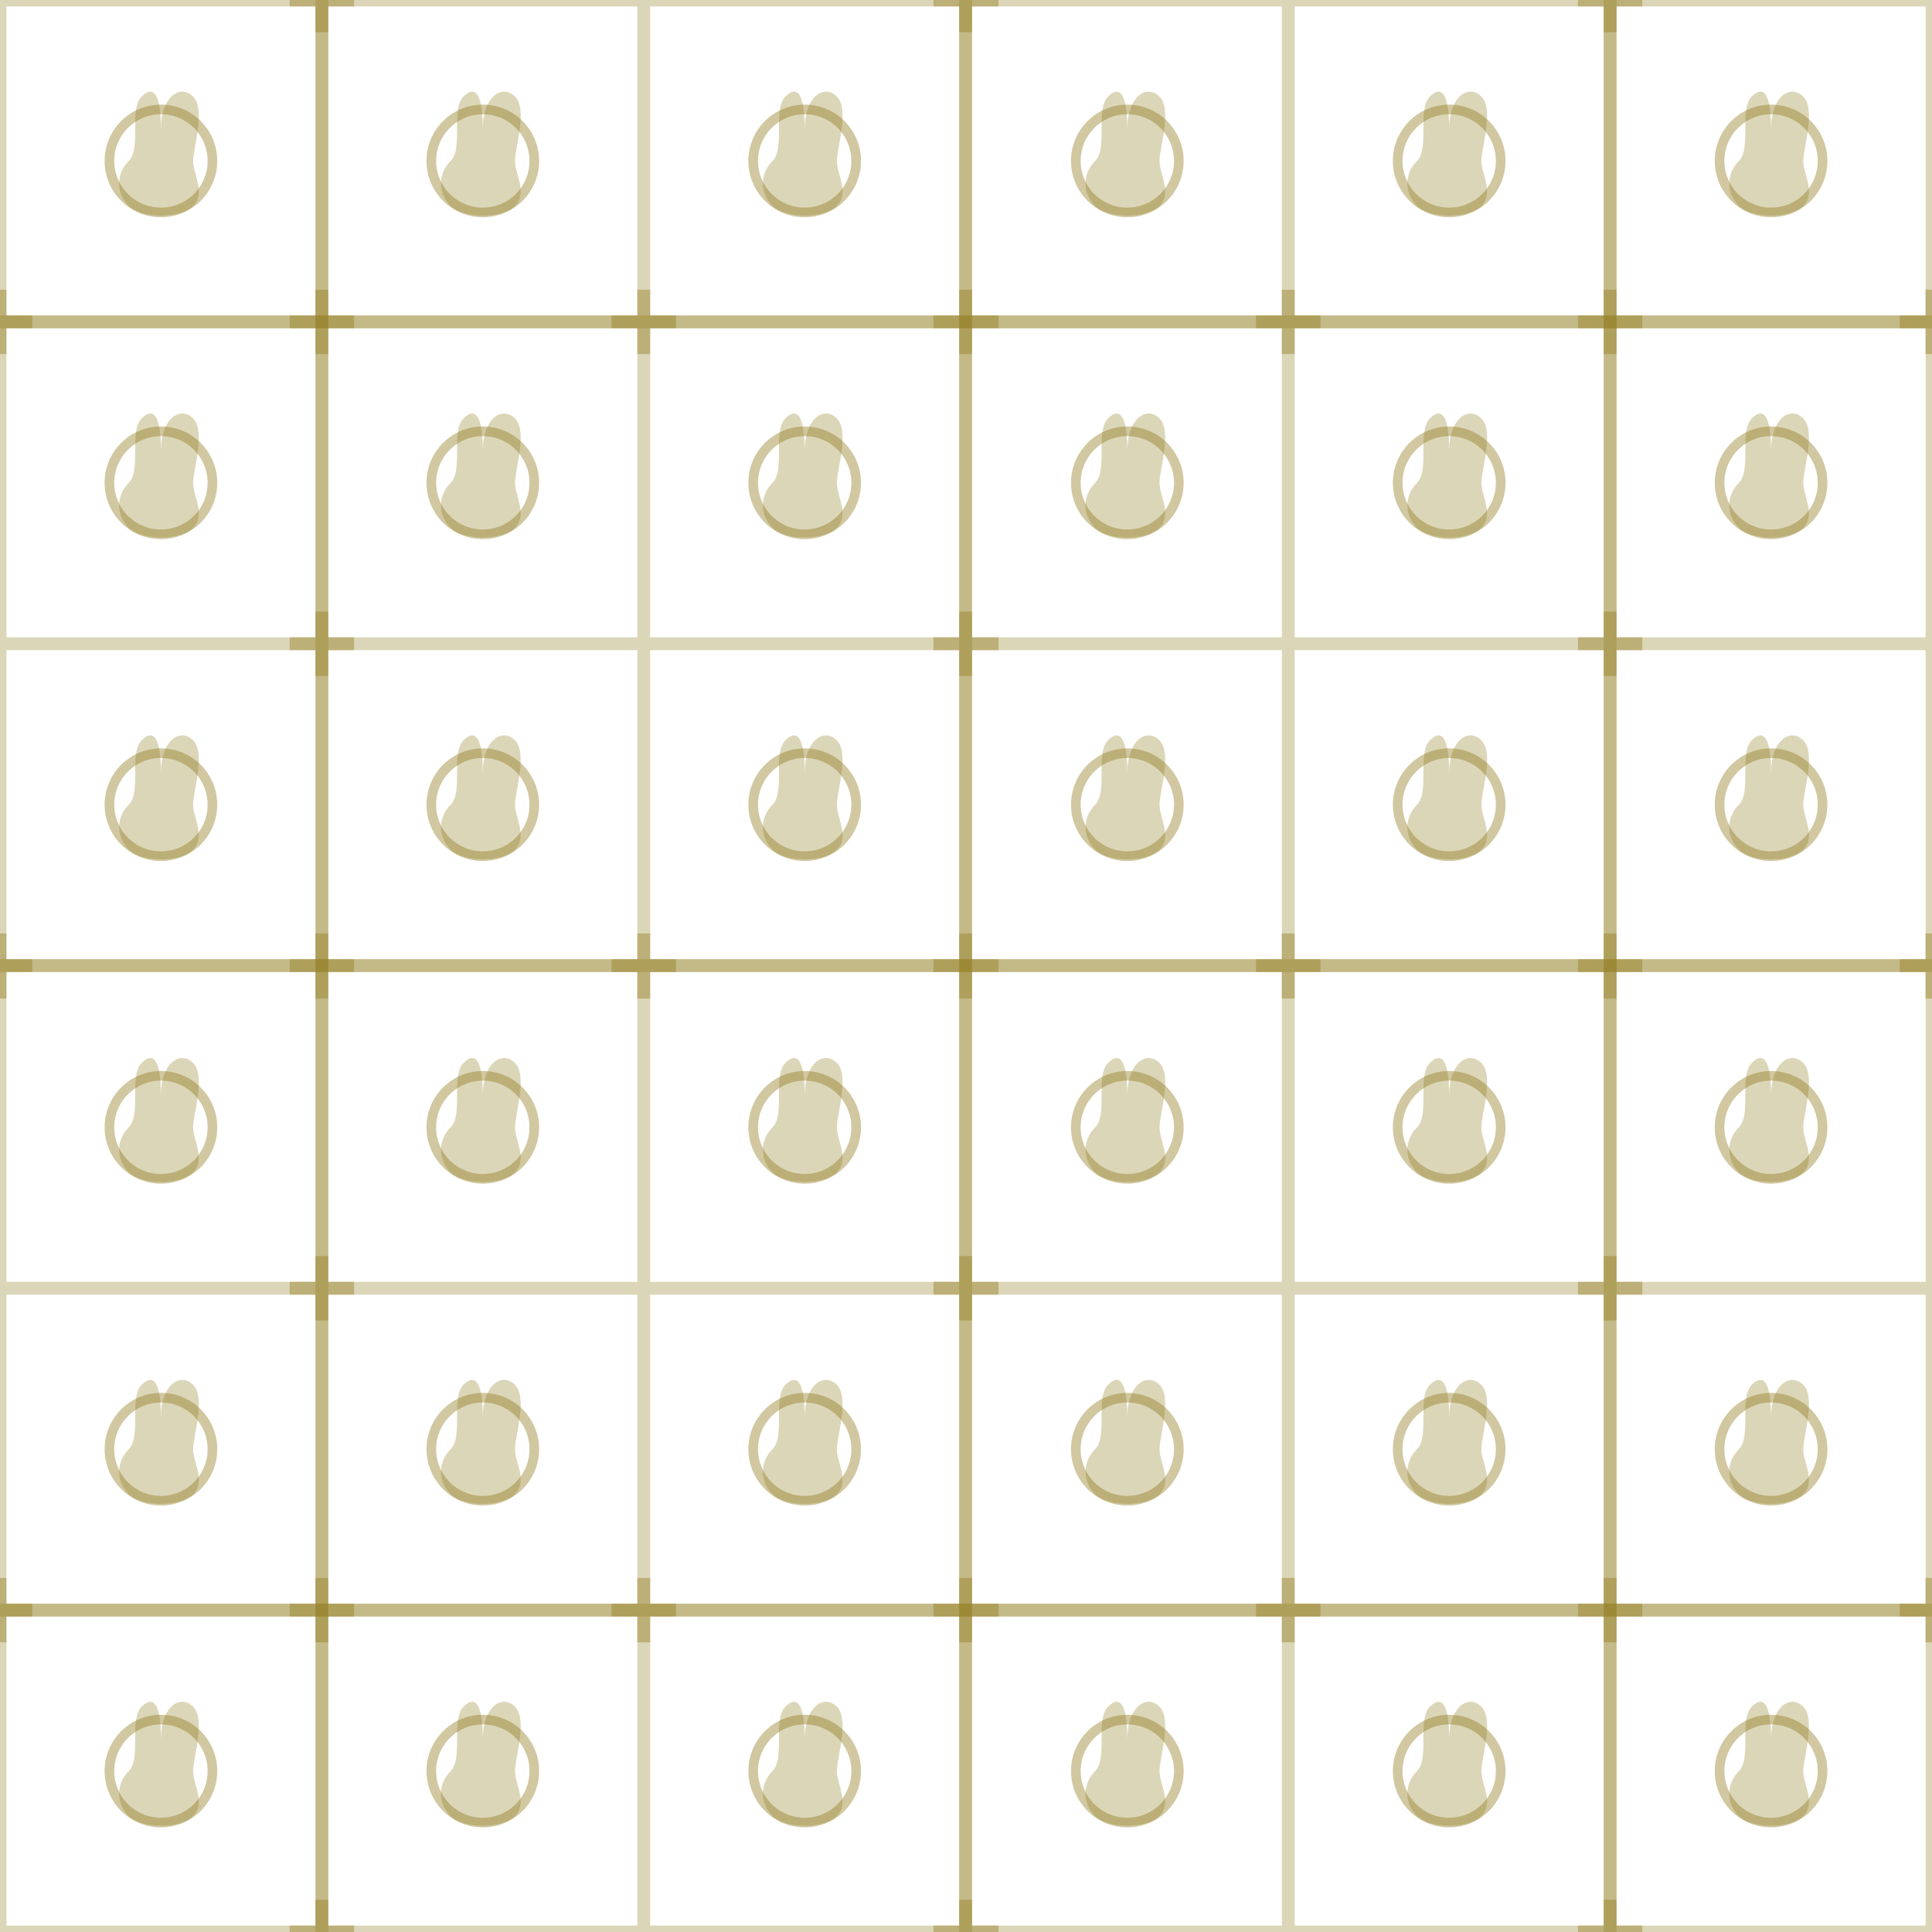
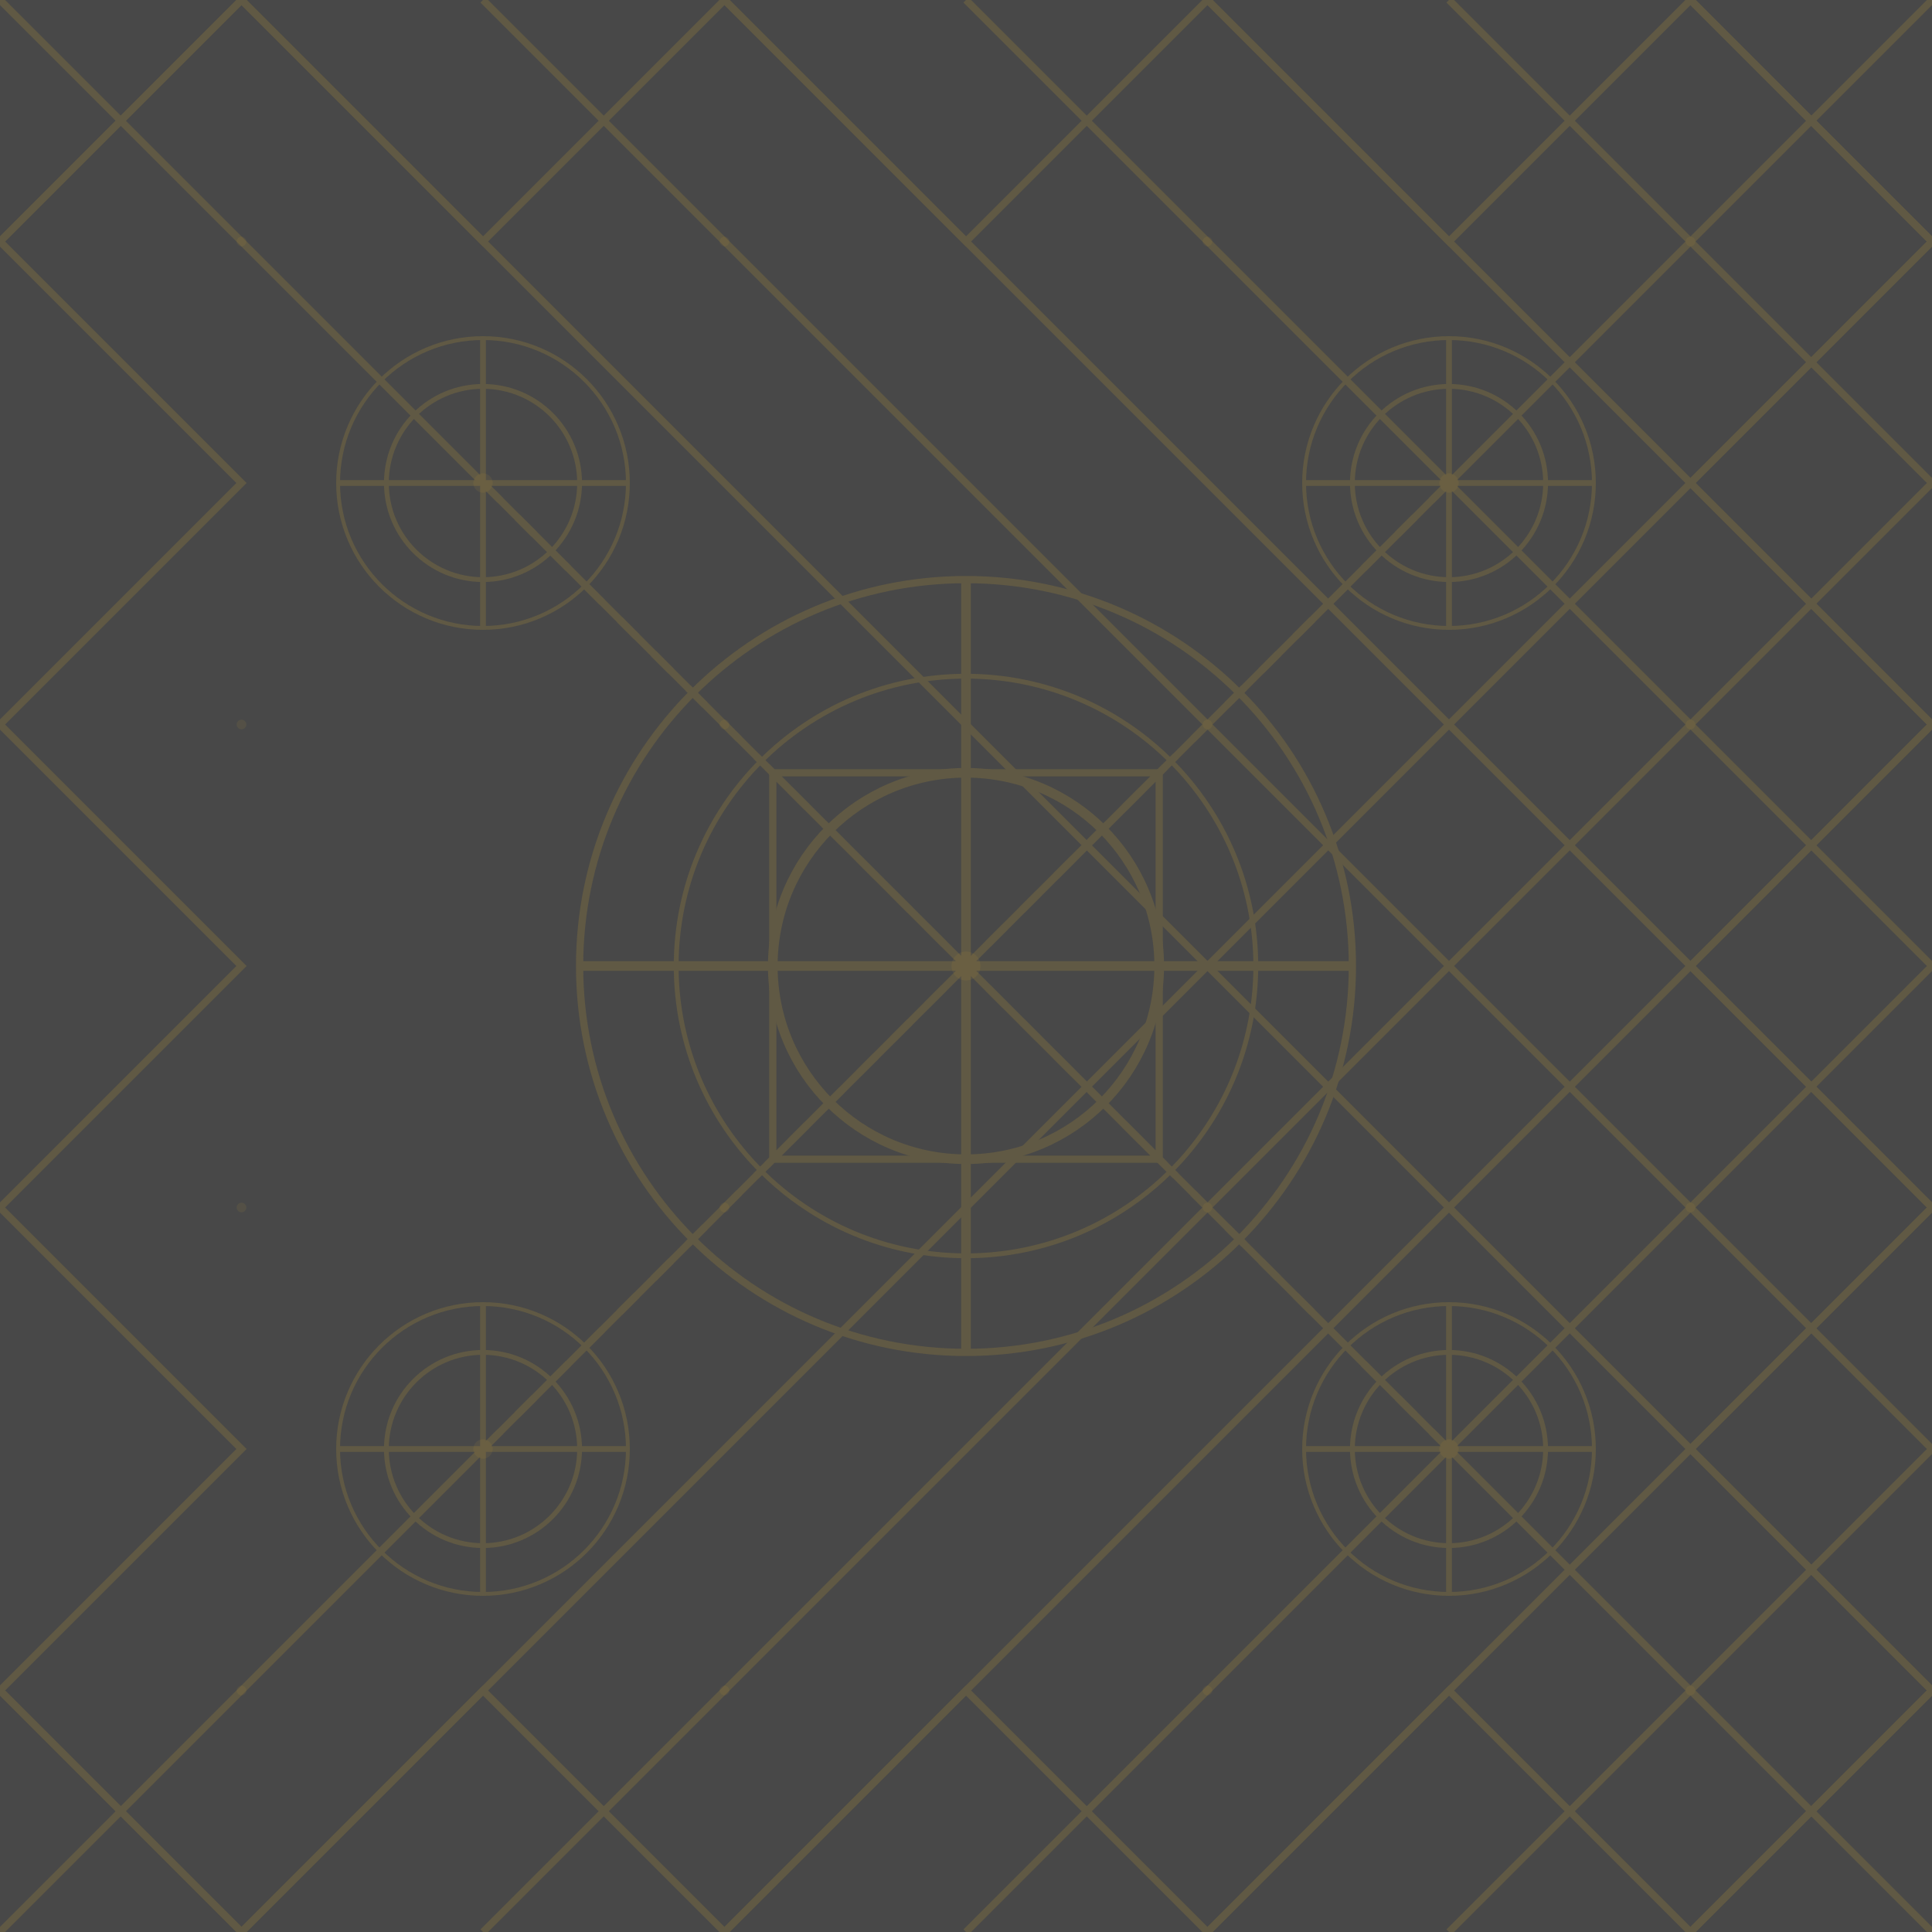
- <svg xmlns="http://www.w3.org/2000/svg" width="300px" height="300px" viewBox="0 0 300 300" version="1.1">
+ <svg xmlns="http://www.w3.org/2000/svg" viewBox="0 0 400 400" width="400" height="400">
  <defs>
-     <pattern id="MedievalPattern" x="0" y="0" width="100" height="100" patternUnits="userSpaceOnUse">
-       <path d="M0,0 L50,0 L50,50 L0,50 Z" fill="none" stroke="#8B7513" stroke-width="2" opacity="0.3" />
-       <path d="M50,0 L100,0 L100,50 L50,50 Z" fill="none" stroke="#8B7513" stroke-width="2" opacity="0.3" />
-       <path d="M0,50 L50,50 L50,100 L0,100 Z" fill="none" stroke="#8B7513" stroke-width="2" opacity="0.3" />
-       <path d="M50,50 L100,50 L100,100 L50,100 Z" fill="none" stroke="#8B7513" stroke-width="2" opacity="0.3" />
-       <circle cx="25" cy="25" r="8" fill="none" stroke="#8B7513" stroke-width="1.5" opacity="0.4" />
-       <circle cx="75" cy="25" r="8" fill="none" stroke="#8B7513" stroke-width="1.5" opacity="0.4" />
-       <circle cx="25" cy="75" r="8" fill="none" stroke="#8B7513" stroke-width="1.5" opacity="0.4" />
-       <circle cx="75" cy="75" r="8" fill="none" stroke="#8B7513" stroke-width="1.5" opacity="0.4" />
-       <path d="M25,20 C25,15 28,13 30,15 C32,17 30,23 30,25 C30,27 32,30 30,32 C28,34 22,34 20,32 C18,30 18,27 20,25 C22,23 20,17 22,15 C24,13 25,15 25,20 Z" fill="#8B7513" opacity="0.3" />
-       <path d="M75,20 C75,15 78,13 80,15 C82,17 80,23 80,25 C80,27 82,30 80,32 C78,34 72,34 70,32 C68,30 68,27 70,25 C72,23 70,17 72,15 C74,13 75,15 75,20 Z" fill="#8B7513" opacity="0.3" />
-       <path d="M25,70 C25,65 28,63 30,65 C32,67 30,73 30,75 C30,77 32,80 30,82 C28,84 22,84 20,82 C18,80 18,77 20,75 C22,73 20,67 22,65 C24,63 25,65 25,70 Z" fill="#8B7513" opacity="0.3" />
-       <path d="M75,70 C75,65 78,63 80,65 C82,67 80,73 80,75 C80,77 82,80 80,82 C78,84 72,84 70,82 C68,80 68,77 70,75 C72,73 70,67 72,65 C74,63 75,65 75,70 Z" fill="#8B7513" opacity="0.3" />
-       <path d="M50,45 L50,55 M45,50 L55,50" stroke="#8B7513" stroke-width="2" opacity="0.4" />
-       <path d="M0,45 L0,55 M-5,50 L5,50" stroke="#8B7513" stroke-width="2" opacity="0.4" />
-       <path d="M100,45 L100,55 M95,50 L105,50" stroke="#8B7513" stroke-width="2" opacity="0.4" />
-       <path d="M50,-5 L50,5 M45,0 L55,0" stroke="#8B7513" stroke-width="2" opacity="0.4" />
-       <path d="M50,95 L50,105 M45,100 L55,100" stroke="#8B7513" stroke-width="2" opacity="0.4" />
+     <pattern id="medievalPattern" patternUnits="userSpaceOnUse" width="400" height="400">
+       <rect width="400" height="400" fill="#1a1a1a" opacity="0.8" />
+       <g fill="none" stroke="#bf9b30" stroke-width="1.5" opacity="0.2">
+         <path d="M0,0 L400,400 M50,0 L450,400 M100,0 L500,400 M150,0 L550,400 M200,0 L600,400 M250,0 L650,400 M300,0 L700,400 M350,0 L750,400" />
+         <path d="M400,0 L0,400 M450,0 L50,400 M500,0 L100,400 M550,0 L150,400 M600,0 L200,400 M650,0 L250,400 M700,0 L300,400 M750,0 L350,400" />
+         <g transform="translate(200, 200)">
+           <circle cx="0" cy="0" r="40" stroke-width="2" />
+           <circle cx="0" cy="0" r="60" stroke-width="1" />
+           <circle cx="0" cy="0" r="80" stroke-width="1.5" />
+           <path d="M-80,0 L80,0 M0,-80 L0,80" stroke-width="2" />
+           <path d="M0,0 L40,40 L-40,40 Z" fill="none" />
+           <path d="M0,0 L40,-40 L-40,-40 Z" fill="none" />
+           <path d="M0,0 L-40,-40 L-40,40 Z" fill="none" />
+           <path d="M0,0 L40,-40 L40,40 Z" fill="none" />
+         </g>
+         <g transform="translate(100, 100)">
+           <circle cx="0" cy="0" r="20" stroke-width="1" />
+           <circle cx="0" cy="0" r="30" stroke-width="0.8" />
+           <path d="M-30,0 L30,0 M0,-30 L0,30" stroke-width="1.2" />
+         </g>
+         <g transform="translate(300, 100)">
+           <circle cx="0" cy="0" r="20" stroke-width="1" />
+           <circle cx="0" cy="0" r="30" stroke-width="0.8" />
+           <path d="M-30,0 L30,0 M0,-30 L0,30" stroke-width="1.2" />
+         </g>
+         <g transform="translate(100, 300)">
+           <circle cx="0" cy="0" r="20" stroke-width="1" />
+           <circle cx="0" cy="0" r="30" stroke-width="0.8" />
+           <path d="M-30,0 L30,0 M0,-30 L0,30" stroke-width="1.2" />
+         </g>
+         <g transform="translate(300, 300)">
+           <circle cx="0" cy="0" r="20" stroke-width="1" />
+           <circle cx="0" cy="0" r="30" stroke-width="0.8" />
+           <path d="M-30,0 L30,0 M0,-30 L0,30" stroke-width="1.2" />
+         </g>
+         <path d="M0,50 L50,0 L100,50 L150,0 L200,50 L250,0 L300,50 L350,0 L400,50" />
+         <path d="M0,350 L50,400 L100,350 L150,400 L200,350 L250,400 L300,350 L350,400 L400,350" />
+         <path d="M50,0 L0,50 L50,100 L0,150 L50,200 L0,250 L50,300 L0,350 L50,400" />
+         <path d="M350,0 L400,50 L350,100 L400,150 L350,200 L400,250 L350,300 L400,350 L350,400" />
+         <path d="M100,100 L200,200 M300,100 L200,200 M100,300 L200,200 M300,300 L200,200" stroke-dasharray="5,5" />
+       </g>
+       <g fill="#bf9b30" opacity="0.1">
+         <circle cx="200" cy="200" r="3" />
+         <circle cx="100" cy="100" r="2" />
+         <circle cx="300" cy="100" r="2" />
+         <circle cx="100" cy="300" r="2" />
+         <circle cx="300" cy="300" r="2" />
+         <circle cx="50" cy="50" r="1" />
+         <circle cx="150" cy="50" r="1" />
+         <circle cx="250" cy="50" r="1" />
+         <circle cx="350" cy="50" r="1" />
+         <circle cx="50" cy="150" r="1" />
+         <circle cx="150" cy="150" r="1" />
+         <circle cx="250" cy="150" r="1" />
+         <circle cx="350" cy="150" r="1" />
+         <circle cx="50" cy="250" r="1" />
+         <circle cx="150" cy="250" r="1" />
+         <circle cx="250" cy="250" r="1" />
+         <circle cx="350" cy="250" r="1" />
+         <circle cx="50" cy="350" r="1" />
+         <circle cx="150" cy="350" r="1" />
+         <circle cx="250" cy="350" r="1" />
+         <circle cx="350" cy="350" r="1" />
+       </g>
    </pattern>
  </defs>
-   <rect width="300" height="300" fill="url(#MedievalPattern)" />
+   <rect width="400" height="400" fill="url(#medievalPattern)" />
</svg>
